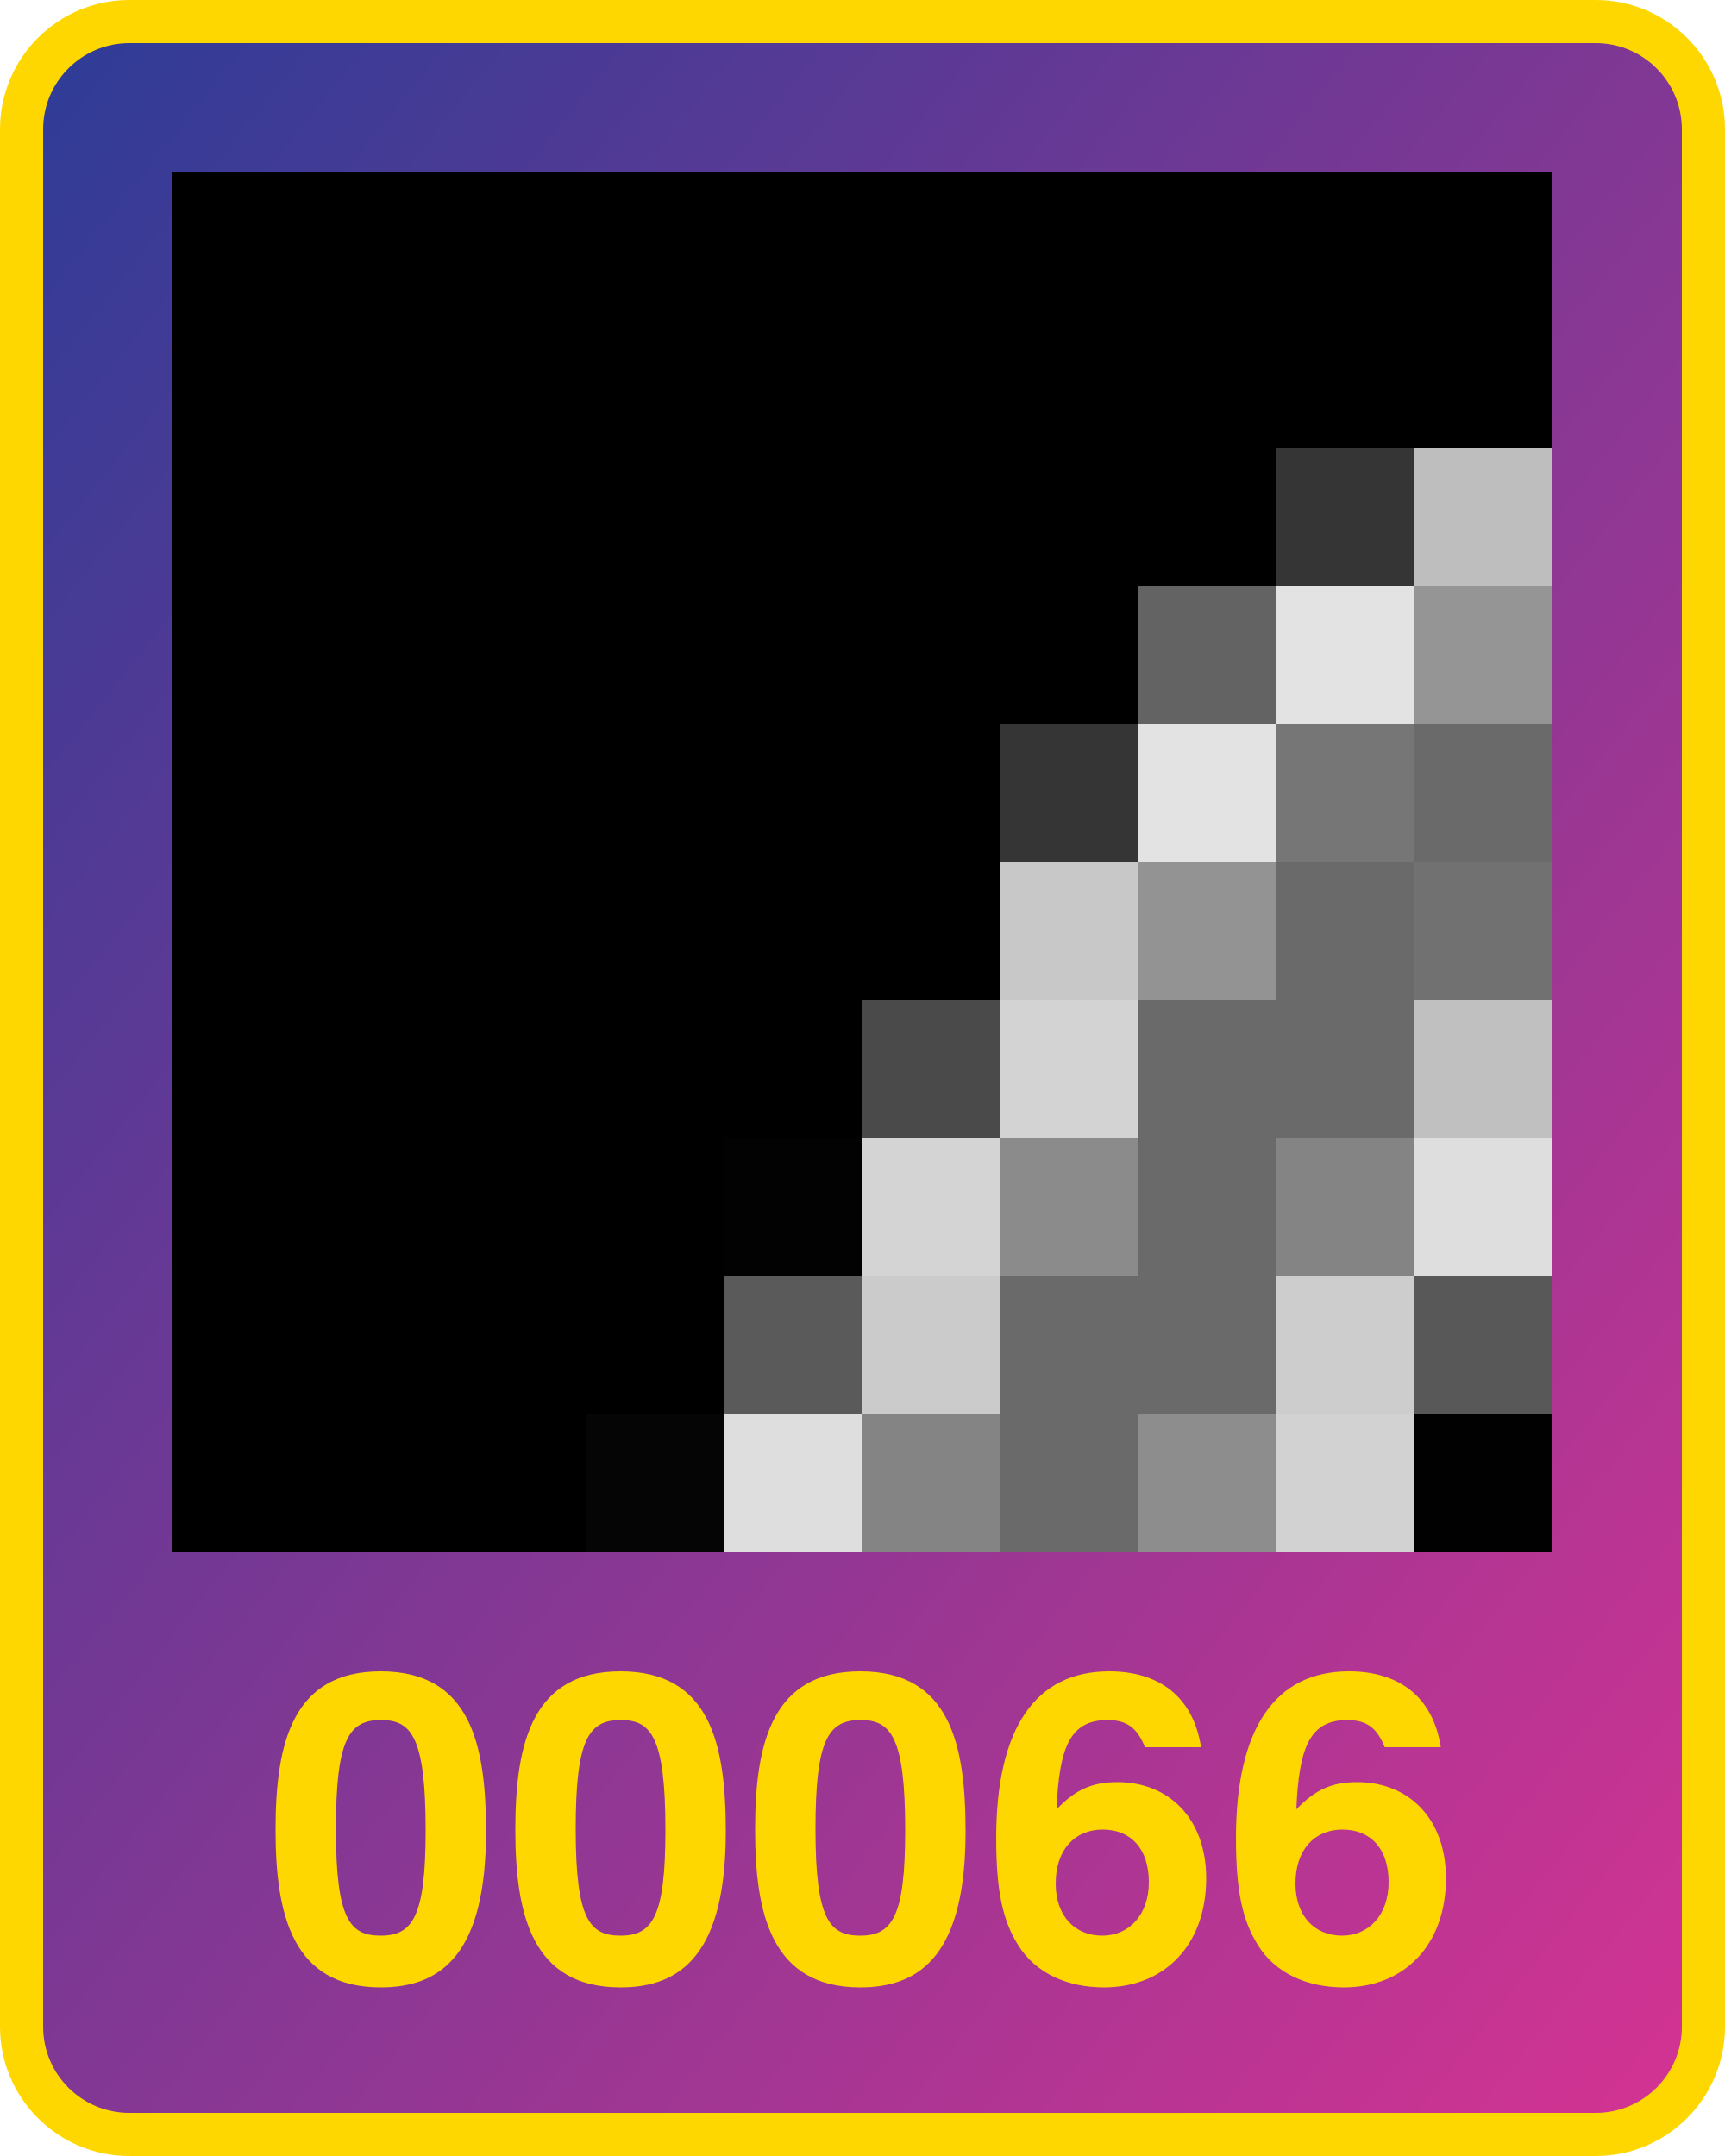
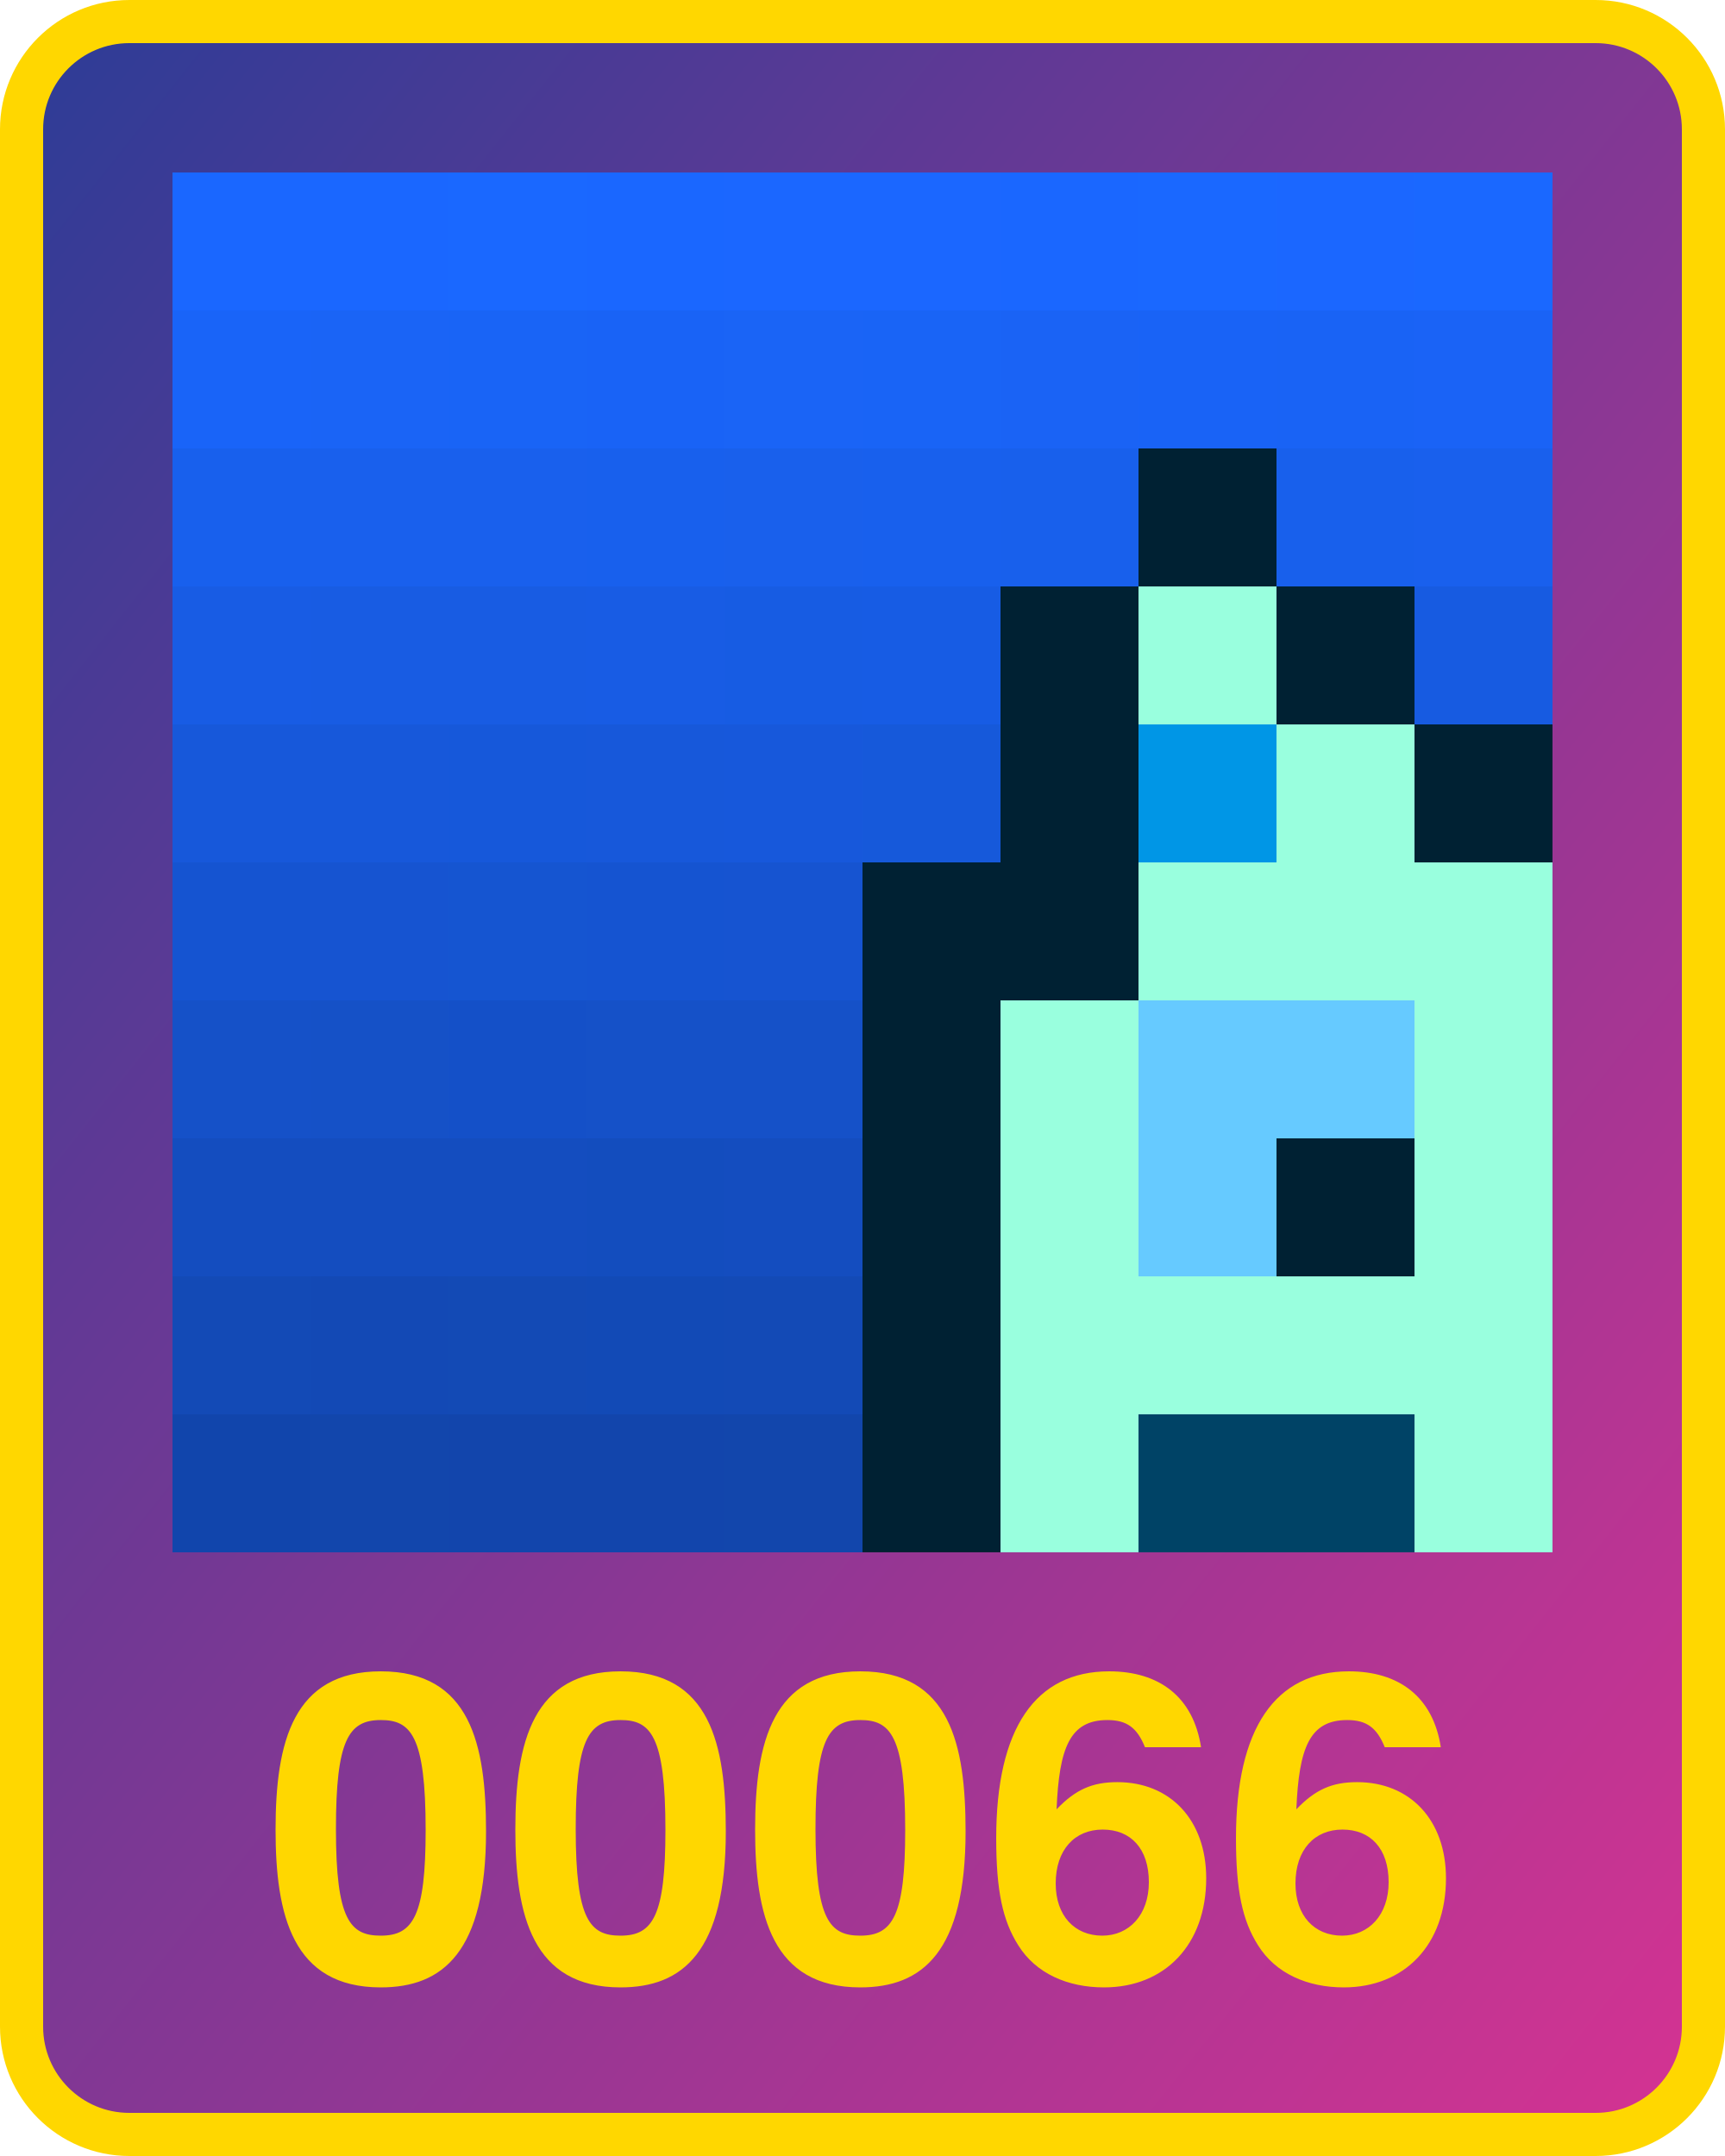
<svg xmlns="http://www.w3.org/2000/svg" width="800" height="1000">
  <defs>
    <linearGradient id="g" x1="0" x2="1" y1="0" y2="1">
      <stop offset="0%" stop-color="#2d3c96" />
      <stop offset="100%" stop-color="#d53392" />
    </linearGradient>
  </defs>
  <rect x="10" y="10" width="780" height="980" fill="url(#g)" rx="50" ry="50" stroke="gold" stroke-width="20" />
  <text x="400" y="920" width="780" text-anchor="middle" style="font:bold 200px 'Helvetica Neue';fill:gold">00066</text>
  <g transform="translate(80 80) scale(64)">
-     <rect x="0" y="0" width="1" height="1" fill="#000000" />
-     <rect x="0" y="1" width="1" height="1" fill="#000000" />
-     <rect x="0" y="2" width="1" height="1" fill="#000000" />
-     <rect x="0" y="3" width="1" height="1" fill="#000000" />
-     <rect x="0" y="4" width="1" height="1" fill="#000000" />
-     <rect x="0" y="5" width="1" height="1" fill="#000000" />
-     <rect x="0" y="6" width="1" height="1" fill="#000000" />
-     <rect x="0" y="7" width="1" height="1" fill="#000000" />
-     <rect x="0" y="8" width="1" height="1" fill="#000000" />
-     <rect x="0" y="9" width="1" height="1" fill="#000000" />
-     <rect x="1" y="0" width="1" height="1" fill="#000000" />
-     <rect x="1" y="1" width="1" height="1" fill="#000000" />
-     <rect x="1" y="2" width="1" height="1" fill="#000000" />
-     <rect x="1" y="3" width="1" height="1" fill="#000000" />
-     <rect x="1" y="4" width="1" height="1" fill="#000000" />
-     <rect x="1" y="5" width="1" height="1" fill="#000000" />
-     <rect x="1" y="6" width="1" height="1" fill="#000000" />
-     <rect x="1" y="7" width="1" height="1" fill="#000000" />
-     <rect x="1" y="8" width="1" height="1" fill="#000000" />
-     <rect x="1" y="9" width="1" height="1" fill="#000000" />
-     <rect x="2" y="0" width="1" height="1" fill="#000000" />
-     <rect x="2" y="1" width="1" height="1" fill="#000000" />
-     <rect x="2" y="2" width="1" height="1" fill="#000000" />
-     <rect x="2" y="3" width="1" height="1" fill="#000000" />
-     <rect x="2" y="4" width="1" height="1" fill="#000000" />
-     <rect x="2" y="5" width="1" height="1" fill="#000000" />
-     <rect x="2" y="6" width="1" height="1" fill="#000000" />
-     <rect x="2" y="7" width="1" height="1" fill="#000000" />
-     <rect x="2" y="8" width="1" height="1" fill="#000000" />
-     <rect x="2" y="9" width="1" height="1" fill="#000000" />
-     <rect x="3" y="0" width="1" height="1" fill="#000000" />
-     <rect x="3" y="1" width="1" height="1" fill="#000000" />
-     <rect x="3" y="2" width="1" height="1" fill="#000000" />
-     <rect x="3" y="3" width="1" height="1" fill="#000000" />
-     <rect x="3" y="4" width="1" height="1" fill="#000000" />
-     <rect x="3" y="5" width="1" height="1" fill="#000000" />
-     <rect x="3" y="6" width="1" height="1" fill="#000000" />
-     <rect x="3" y="7" width="1" height="1" fill="#000000" />
-     <rect x="3" y="8" width="1" height="1" fill="#000000" />
-     <rect x="3" y="9" width="1" height="1" fill="#050505" />
-     <rect x="4" y="0" width="1" height="1" fill="#000000" />
-     <rect x="4" y="1" width="1" height="1" fill="#000000" />
-     <rect x="4" y="2" width="1" height="1" fill="#000000" />
-     <rect x="4" y="3" width="1" height="1" fill="#000000" />
-     <rect x="4" y="4" width="1" height="1" fill="#000000" />
-     <rect x="4" y="5" width="1" height="1" fill="#000000" />
-     <rect x="4" y="6" width="1" height="1" fill="#000000" />
-     <rect x="4" y="7" width="1" height="1" fill="#020202" />
-     <rect x="4" y="8" width="1" height="1" fill="#5a5a5a" />
-     <rect x="4" y="9" width="1" height="1" fill="#dedede" />
-     <rect x="5" y="0" width="1" height="1" fill="#000000" />
-     <rect x="5" y="1" width="1" height="1" fill="#000000" />
-     <rect x="5" y="2" width="1" height="1" fill="#000000" />
-     <rect x="5" y="3" width="1" height="1" fill="#000000" />
-     <rect x="5" y="4" width="1" height="1" fill="#000000" />
-     <rect x="5" y="5" width="1" height="1" fill="#000000" />
-     <rect x="5" y="6" width="1" height="1" fill="#4a4a4a" />
-     <rect x="5" y="7" width="1" height="1" fill="#d4d4d4" />
-     <rect x="5" y="8" width="1" height="1" fill="#cbcbcb" />
-     <rect x="5" y="9" width="1" height="1" fill="#848484" />
-     <rect x="6" y="0" width="1" height="1" fill="#000000" />
-     <rect x="6" y="1" width="1" height="1" fill="#000000" />
-     <rect x="6" y="2" width="1" height="1" fill="#000000" />
-     <rect x="6" y="3" width="1" height="1" fill="#000000" />
-     <rect x="6" y="4" width="1" height="1" fill="#353535" />
-     <rect x="6" y="5" width="1" height="1" fill="#c8c8c8" />
-     <rect x="6" y="6" width="1" height="1" fill="#d3d3d3" />
-     <rect x="6" y="7" width="1" height="1" fill="#8b8b8b" />
-     <rect x="6" y="8" width="1" height="1" fill="#6a6a6a" />
-     <rect x="6" y="9" width="1" height="1" fill="#6a6a6a" />
-     <rect x="7" y="0" width="1" height="1" fill="#000000" />
-     <rect x="7" y="1" width="1" height="1" fill="#000000" />
-     <rect x="7" y="2" width="1" height="1" fill="#000000" />
-     <rect x="7" y="3" width="1" height="1" fill="#636363" />
-     <rect x="7" y="4" width="1" height="1" fill="#e3e3e3" />
-     <rect x="7" y="5" width="1" height="1" fill="#939393" />
-     <rect x="7" y="6" width="1" height="1" fill="#6a6a6a" />
-     <rect x="7" y="7" width="1" height="1" fill="#6a6a6a" />
-     <rect x="7" y="8" width="1" height="1" fill="#6a6a6a" />
-     <rect x="7" y="9" width="1" height="1" fill="#8d8d8d" />
-     <rect x="8" y="0" width="1" height="1" fill="#000000" />
-     <rect x="8" y="1" width="1" height="1" fill="#000000" />
-     <rect x="8" y="2" width="1" height="1" fill="#353535" />
-     <rect x="8" y="3" width="1" height="1" fill="#e3e3e3" />
-     <rect x="8" y="4" width="1" height="1" fill="#767676" />
-     <rect x="8" y="5" width="1" height="1" fill="#6a6a6a" />
-     <rect x="8" y="6" width="1" height="1" fill="#6a6a6a" />
-     <rect x="8" y="7" width="1" height="1" fill="#848484" />
-     <rect x="8" y="8" width="1" height="1" fill="#cdcdcd" />
-     <rect x="8" y="9" width="1" height="1" fill="#d2d2d2" />
-     <rect x="9" y="0" width="1" height="1" fill="#000000" />
-     <rect x="9" y="1" width="1" height="1" fill="#000000" />
-     <rect x="9" y="2" width="1" height="1" fill="#bebebe" />
-     <rect x="9" y="3" width="1" height="1" fill="#959595" />
-     <rect x="9" y="4" width="1" height="1" fill="#6a6a6a" />
-     <rect x="9" y="5" width="1" height="1" fill="#717171" />
-     <rect x="9" y="6" width="1" height="1" fill="#c0c0c0" />
-     <rect x="9" y="7" width="1" height="1" fill="#dedede" />
-     <rect x="9" y="8" width="1" height="1" fill="#585858" />
-     <rect x="9" y="9" width="1" height="1" fill="#010101" />
+     <rect x="0" y="0" width="1" height="1" fill="#1a67ff" />
+     <rect x="0" y="1" width="1" height="1" fill="#1964f8" />
+     <rect x="0" y="2" width="1" height="1" fill="#1860ed" />
+     <rect x="0" y="3" width="1" height="1" fill="#185ce4" />
+     <rect x="0" y="4" width="1" height="1" fill="#1758da" />
+     <rect x="0" y="5" width="1" height="1" fill="#1554d1" />
+     <rect x="0" y="6" width="1" height="1" fill="#1551c8" />
+     <rect x="0" y="7" width="1" height="1" fill="#144dbf" />
+     <rect x="0" y="8" width="1" height="1" fill="#134ab6" />
+     <rect x="0" y="9" width="1" height="1" fill="#1145ac" />
+     <rect x="1" y="0" width="1" height="1" fill="#1a67ff" />
+     <rect x="1" y="1" width="1" height="1" fill="#1a64f6" />
+     <rect x="1" y="2" width="1" height="1" fill="#1960ed" />
+     <rect x="1" y="3" width="1" height="1" fill="#185ce3" />
+     <rect x="1" y="4" width="1" height="1" fill="#1758da" />
+     <rect x="1" y="5" width="1" height="1" fill="#1654d1" />
+     <rect x="1" y="6" width="1" height="1" fill="#1551c7" />
+     <rect x="1" y="7" width="1" height="1" fill="#144dbf" />
+     <rect x="1" y="8" width="1" height="1" fill="#1349b5" />
+     <rect x="1" y="9" width="1" height="1" fill="#1246ac" />
+     <rect x="2" y="0" width="1" height="1" fill="#1a68ff" />
+     <rect x="2" y="1" width="1" height="1" fill="#1964f6" />
+     <rect x="2" y="2" width="1" height="1" fill="#1960ed" />
+     <rect x="2" y="3" width="1" height="1" fill="#185ce3" />
+     <rect x="2" y="4" width="1" height="1" fill="#1658da" />
+     <rect x="2" y="5" width="1" height="1" fill="#1555d1" />
+     <rect x="2" y="6" width="1" height="1" fill="#1450c8" />
+     <rect x="2" y="7" width="1" height="1" fill="#144dbf" />
+     <rect x="2" y="8" width="1" height="1" fill="#134ab5" />
+     <rect x="2" y="9" width="1" height="1" fill="#1245ac" />
+     <rect x="3" y="0" width="1" height="1" fill="#1a67ff" />
+     <rect x="3" y="1" width="1" height="1" fill="#1963f6" />
+     <rect x="3" y="2" width="1" height="1" fill="#1860ed" />
+     <rect x="3" y="3" width="1" height="1" fill="#185ce4" />
+     <rect x="3" y="4" width="1" height="1" fill="#1758da" />
+     <rect x="3" y="5" width="1" height="1" fill="#1554d1" />
+     <rect x="3" y="6" width="1" height="1" fill="#1551c8" />
+     <rect x="3" y="7" width="1" height="1" fill="#134dbe" />
+     <rect x="3" y="8" width="1" height="1" fill="#124ab6" />
+     <rect x="3" y="9" width="1" height="1" fill="#1245ac" />
+     <rect x="4" y="0" width="1" height="1" fill="#1b67ff" />
+     <rect x="4" y="1" width="1" height="1" fill="#1a64f6" />
+     <rect x="4" y="2" width="1" height="1" fill="#1960ec" />
+     <rect x="4" y="3" width="1" height="1" fill="#175ce3" />
+     <rect x="4" y="4" width="1" height="1" fill="#1758db" />
+     <rect x="4" y="5" width="1" height="1" fill="#1654d1" />
+     <rect x="4" y="6" width="1" height="1" fill="#1551c8" />
+     <rect x="4" y="7" width="1" height="1" fill="#144dbf" />
+     <rect x="4" y="8" width="1" height="1" fill="#134ab6" />
+     <rect x="4" y="9" width="1" height="1" fill="#1246ac" />
+     <rect x="5" y="0" width="1" height="1" fill="#1b67ff" />
+     <rect x="5" y="1" width="1" height="1" fill="#1964f6" />
+     <rect x="5" y="2" width="1" height="1" fill="#1860ed" />
+     <rect x="5" y="3" width="1" height="1" fill="#175ce4" />
+     <rect x="5" y="4" width="1" height="1" fill="#1659da" />
+     <rect x="5" y="5" width="1" height="1" fill="#002133" />
+     <rect x="5" y="6" width="1" height="1" fill="#002133" />
+     <rect x="5" y="7" width="1" height="1" fill="#002133" />
+     <rect x="5" y="8" width="1" height="1" fill="#002133" />
+     <rect x="5" y="9" width="1" height="1" fill="#002133" />
+     <rect x="6" y="0" width="1" height="1" fill="#1a67ff" />
+     <rect x="6" y="1" width="1" height="1" fill="#1a63f5" />
+     <rect x="6" y="2" width="1" height="1" fill="#1860ec" />
+     <rect x="6" y="3" width="1" height="1" fill="#002133" />
+     <rect x="6" y="4" width="1" height="1" fill="#002133" />
+     <rect x="6" y="5" width="1" height="1" fill="#002133" />
+     <rect x="6" y="6" width="1" height="1" fill="#99ffde" />
+     <rect x="6" y="7" width="1" height="1" fill="#99ffde" />
+     <rect x="6" y="8" width="1" height="1" fill="#99ffde" />
+     <rect x="6" y="9" width="1" height="1" fill="#99ffde" />
+     <rect x="7" y="0" width="1" height="1" fill="#1a68ff" />
+     <rect x="7" y="1" width="1" height="1" fill="#1963f6" />
+     <rect x="7" y="2" width="1" height="1" fill="#002133" />
+     <rect x="7" y="3" width="1" height="1" fill="#99ffde" />
+     <rect x="7" y="4" width="1" height="1" fill="#0096e6" />
+     <rect x="7" y="5" width="1" height="1" fill="#99ffde" />
+     <rect x="7" y="6" width="1" height="1" fill="#66caff" />
+     <rect x="7" y="7" width="1" height="1" fill="#66caff" />
+     <rect x="7" y="8" width="1" height="1" fill="#99ffde" />
+     <rect x="7" y="9" width="1" height="1" fill="#004366" />
+     <rect x="8" y="0" width="1" height="1" fill="#1b67ff" />
+     <rect x="8" y="1" width="1" height="1" fill="#1963f5" />
+     <rect x="8" y="2" width="1" height="1" fill="#1860ec" />
+     <rect x="8" y="3" width="1" height="1" fill="#002133" />
+     <rect x="8" y="4" width="1" height="1" fill="#99ffde" />
+     <rect x="8" y="5" width="1" height="1" fill="#99ffde" />
+     <rect x="8" y="6" width="1" height="1" fill="#66caff" />
+     <rect x="8" y="7" width="1" height="1" fill="#002133" />
+     <rect x="8" y="8" width="1" height="1" fill="#99ffde" />
+     <rect x="8" y="9" width="1" height="1" fill="#004366" />
+     <rect x="9" y="0" width="1" height="1" fill="#1a68ff" />
+     <rect x="9" y="1" width="1" height="1" fill="#1a63f6" />
+     <rect x="9" y="2" width="1" height="1" fill="#1960ed" />
+     <rect x="9" y="3" width="1" height="1" fill="#175be1" />
+     <rect x="9" y="4" width="1" height="1" fill="#002133" />
+     <rect x="9" y="5" width="1" height="1" fill="#99ffde" />
+     <rect x="9" y="6" width="1" height="1" fill="#99ffde" />
+     <rect x="9" y="7" width="1" height="1" fill="#99ffde" />
+     <rect x="9" y="8" width="1" height="1" fill="#99ffde" />
+     <rect x="9" y="9" width="1" height="1" fill="#99ffde" />
  </g>
</svg>
